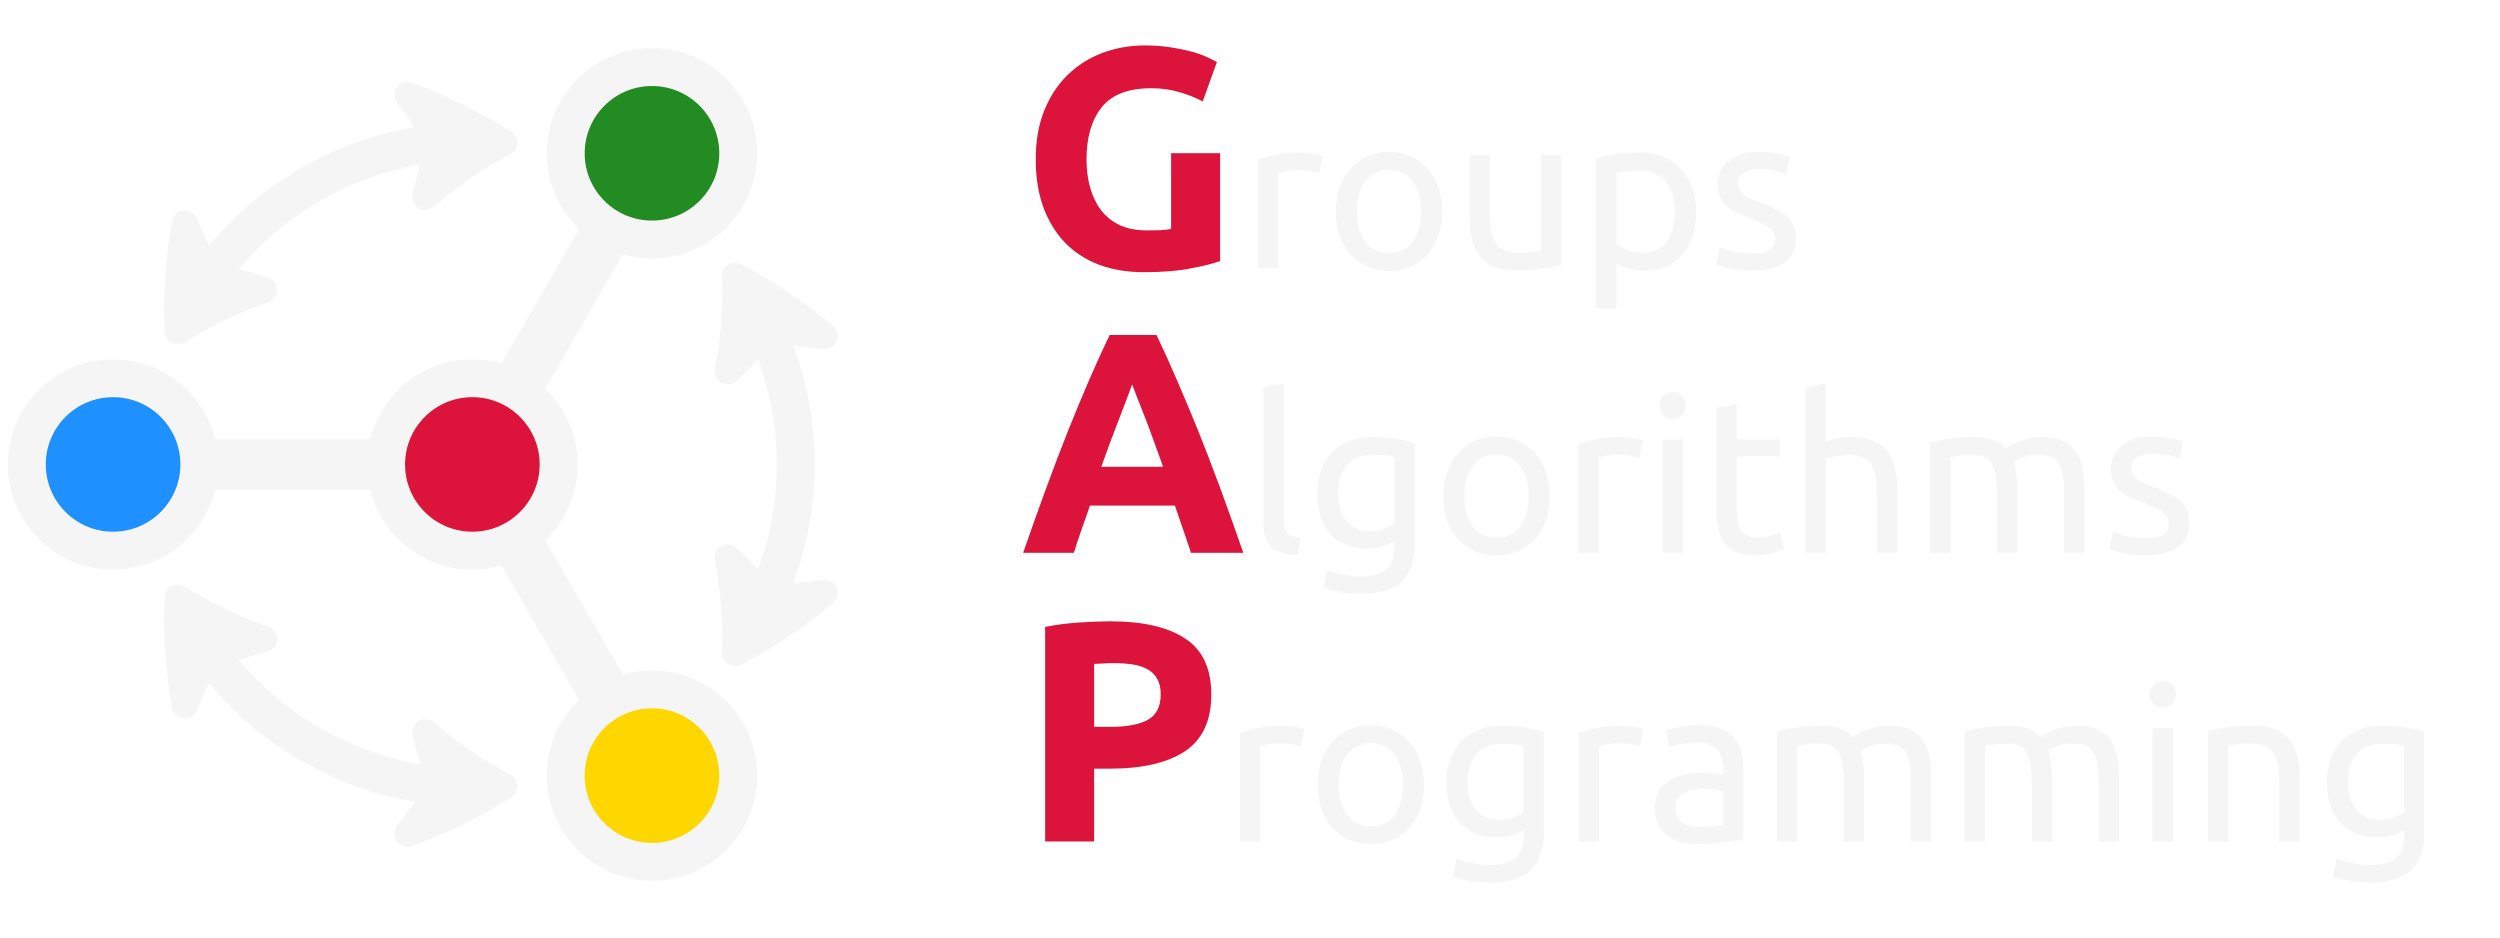
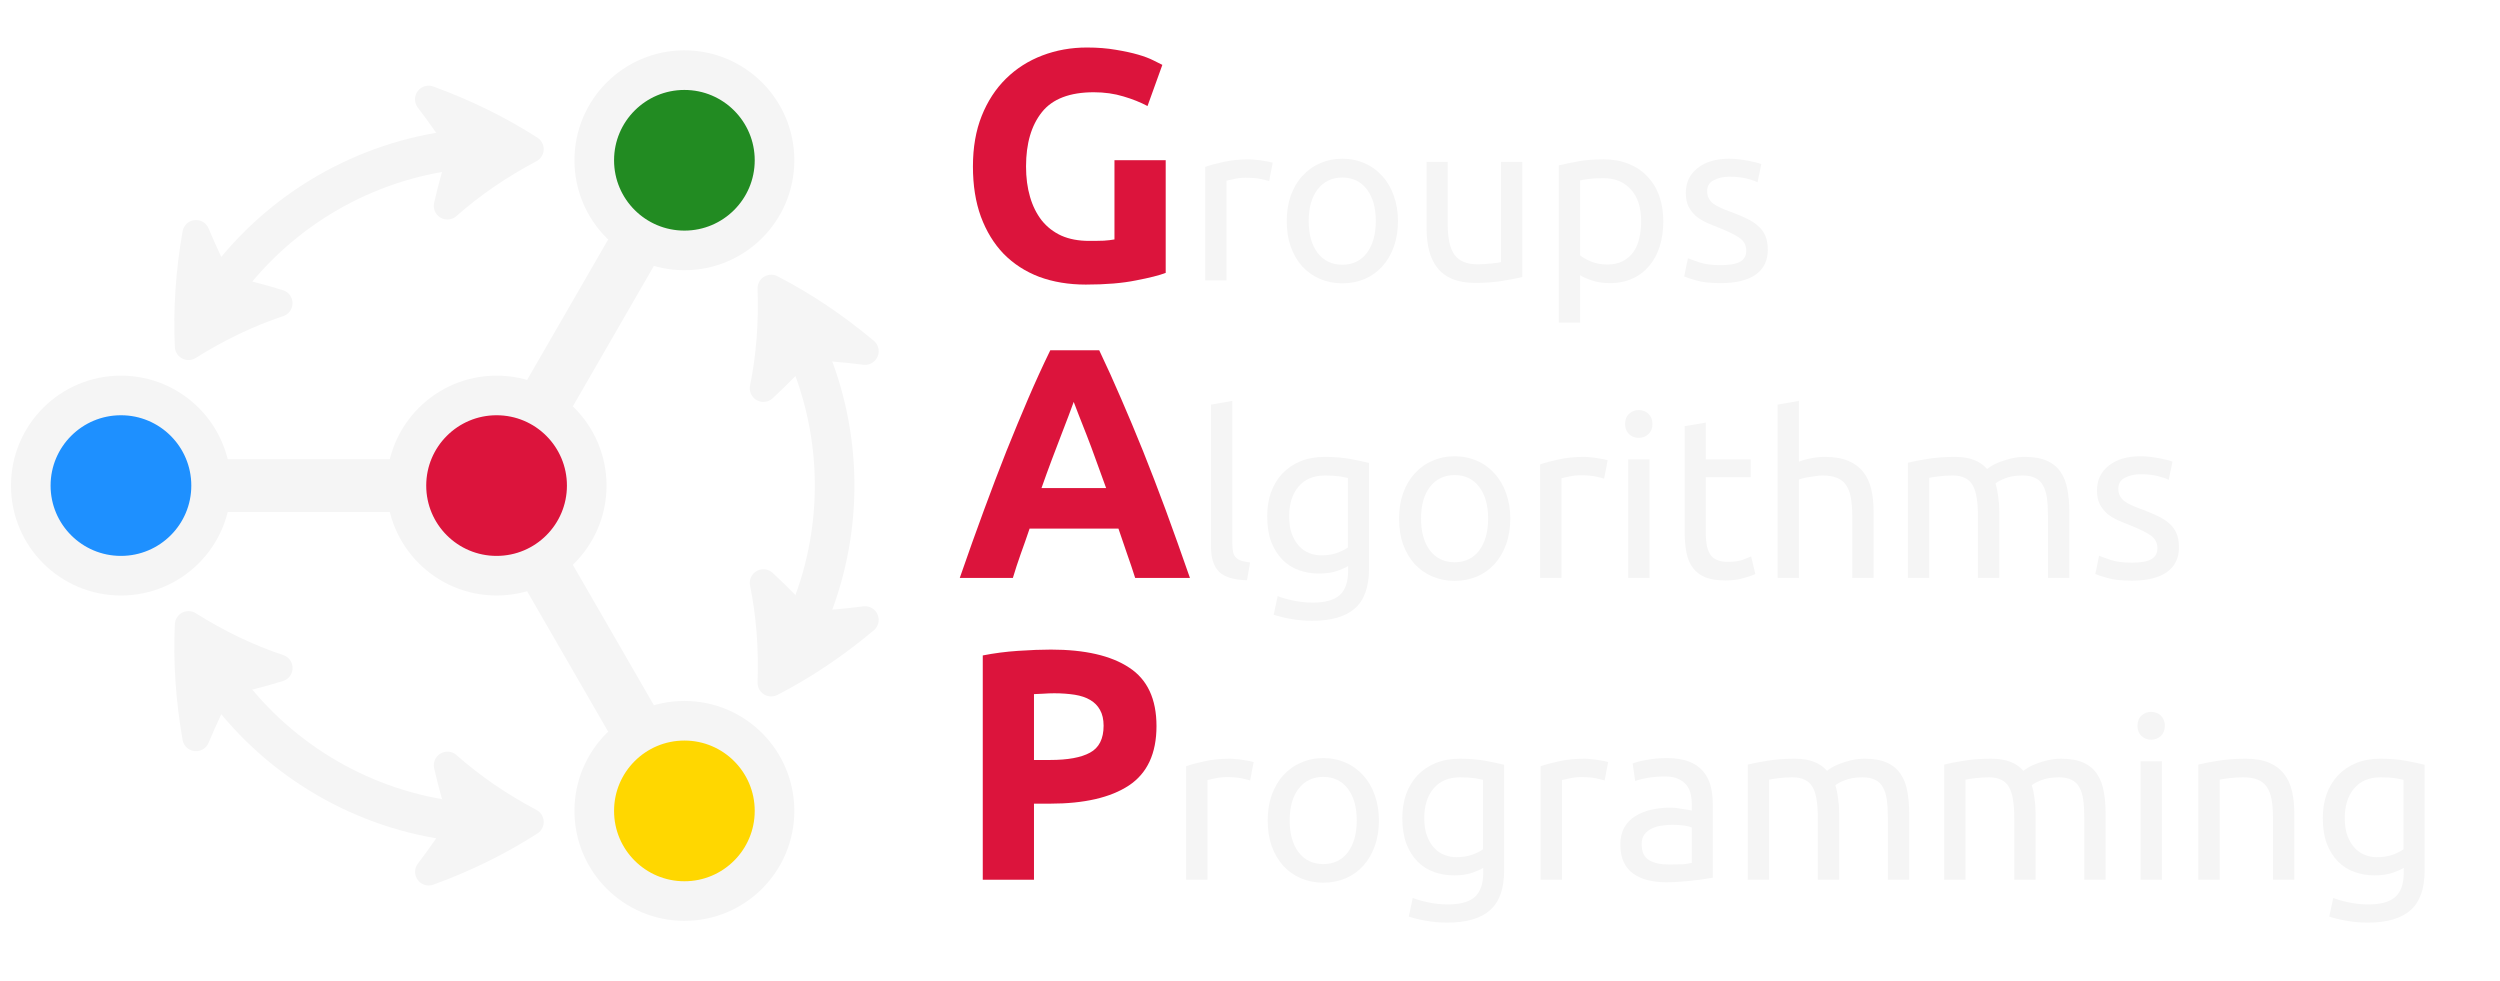
- <svg xmlns="http://www.w3.org/2000/svg" xmlns:xlink="http://www.w3.org/1999/xlink" width="195.349pt" height="73.288pt" viewBox="0 0 195.349 73.288">
+ <svg xmlns="http://www.w3.org/2000/svg" xmlns:xlink="http://www.w3.org/1999/xlink" width="186.845pt" height="73.288pt" viewBox="0 0 186.845 73.288">
  <defs>
    <g>
      <g id="glyph-0-0">
        <path d="M 10.266 -14.062 C 8.473 -14.062 7.18 -13.566 6.391 -12.578 C 5.598 -11.586 5.203 -10.234 5.203 -8.516 C 5.203 -7.68 5.301 -6.926 5.5 -6.25 C 5.695 -5.57 5.988 -4.984 6.375 -4.484 C 6.77 -3.992 7.258 -3.613 7.844 -3.344 C 8.438 -3.082 9.129 -2.953 9.922 -2.953 C 10.348 -2.953 10.711 -2.957 11.016 -2.969 C 11.316 -2.988 11.582 -3.02 11.812 -3.062 L 11.812 -8.984 L 15.641 -8.984 L 15.641 -0.562 C 15.18 -0.383 14.441 -0.195 13.422 0 C 12.41 0.207 11.16 0.312 9.672 0.312 C 8.391 0.312 7.227 0.117 6.188 -0.266 C 5.156 -0.66 4.27 -1.234 3.531 -1.984 C 2.801 -2.742 2.234 -3.672 1.828 -4.766 C 1.43 -5.859 1.234 -7.109 1.234 -8.516 C 1.234 -9.941 1.453 -11.203 1.891 -12.297 C 2.328 -13.391 2.93 -14.316 3.703 -15.078 C 4.473 -15.836 5.379 -16.414 6.422 -16.812 C 7.461 -17.207 8.57 -17.406 9.75 -17.406 C 10.551 -17.406 11.273 -17.348 11.922 -17.234 C 12.566 -17.129 13.117 -17.008 13.578 -16.875 C 14.047 -16.738 14.43 -16.594 14.734 -16.438 C 15.035 -16.289 15.254 -16.18 15.391 -16.109 L 14.281 -13.031 C 13.758 -13.312 13.16 -13.551 12.484 -13.75 C 11.805 -13.957 11.066 -14.062 10.266 -14.062 Z M 10.266 -14.062 " />
      </g>
      <g id="glyph-0-1">
        <path d="M 13.359 0 C 13.172 -0.594 12.969 -1.195 12.75 -1.812 C 12.531 -2.438 12.316 -3.062 12.109 -3.688 L 5.469 -3.688 C 5.258 -3.062 5.039 -2.438 4.812 -1.812 C 4.594 -1.195 4.395 -0.594 4.219 0 L 0.25 0 C 0.883 -1.832 1.488 -3.523 2.062 -5.078 C 2.633 -6.629 3.191 -8.094 3.734 -9.469 C 4.285 -10.844 4.828 -12.148 5.359 -13.391 C 5.891 -14.629 6.441 -15.836 7.016 -17.016 L 10.672 -17.016 C 11.234 -15.836 11.781 -14.629 12.312 -13.391 C 12.852 -12.148 13.398 -10.844 13.953 -9.469 C 14.504 -8.094 15.066 -6.629 15.641 -5.078 C 16.211 -3.523 16.816 -1.832 17.453 0 Z M 8.766 -13.156 C 8.68 -12.906 8.555 -12.566 8.391 -12.141 C 8.234 -11.723 8.047 -11.234 7.828 -10.672 C 7.617 -10.117 7.383 -9.504 7.125 -8.828 C 6.875 -8.16 6.617 -7.457 6.359 -6.719 L 11.188 -6.719 C 10.926 -7.457 10.672 -8.16 10.422 -8.828 C 10.18 -9.504 9.953 -10.117 9.734 -10.672 C 9.516 -11.234 9.32 -11.723 9.156 -12.141 C 8.988 -12.566 8.859 -12.906 8.766 -13.156 Z M 8.766 -13.156 " />
      </g>
      <g id="glyph-0-2">
        <path d="M 7.062 -17.203 C 9.602 -17.203 11.551 -16.754 12.906 -15.859 C 14.27 -14.973 14.953 -13.516 14.953 -11.484 C 14.953 -9.441 14.266 -7.961 12.891 -7.047 C 11.516 -6.141 9.551 -5.688 7 -5.688 L 5.797 -5.688 L 5.797 0 L 1.969 0 L 1.969 -16.766 C 2.801 -16.93 3.68 -17.047 4.609 -17.109 C 5.547 -17.172 6.363 -17.203 7.062 -17.203 Z M 7.312 -13.938 C 7.031 -13.938 6.754 -13.926 6.484 -13.906 C 6.223 -13.895 5.992 -13.883 5.797 -13.875 L 5.797 -8.953 L 7 -8.953 C 8.32 -8.953 9.316 -9.133 9.984 -9.5 C 10.66 -9.863 11 -10.535 11 -11.516 C 11 -11.984 10.91 -12.375 10.734 -12.688 C 10.566 -13 10.32 -13.25 10 -13.438 C 9.688 -13.625 9.301 -13.754 8.844 -13.828 C 8.383 -13.898 7.875 -13.938 7.312 -13.938 Z M 7.312 -13.938 " />
      </g>
      <g id="glyph-1-0">
        <path d="M 4.641 -9.047 C 4.773 -9.047 4.93 -9.035 5.109 -9.016 C 5.285 -9.004 5.457 -8.984 5.625 -8.953 C 5.789 -8.93 5.945 -8.906 6.094 -8.875 C 6.238 -8.844 6.344 -8.816 6.406 -8.797 L 6.141 -7.422 C 6.016 -7.461 5.805 -7.516 5.516 -7.578 C 5.223 -7.641 4.848 -7.672 4.391 -7.672 C 4.098 -7.672 3.805 -7.641 3.516 -7.578 C 3.223 -7.516 3.035 -7.473 2.953 -7.453 L 2.953 0 L 1.359 0 L 1.359 -8.484 C 1.734 -8.617 2.195 -8.742 2.75 -8.859 C 3.312 -8.984 3.941 -9.047 4.641 -9.047 Z M 4.641 -9.047 " />
      </g>
      <g id="glyph-1-1">
        <path d="M 9.188 -4.438 C 9.188 -3.727 9.082 -3.086 8.875 -2.516 C 8.676 -1.953 8.391 -1.461 8.016 -1.047 C 7.648 -0.641 7.211 -0.328 6.703 -0.109 C 6.191 0.105 5.633 0.219 5.031 0.219 C 4.426 0.219 3.867 0.105 3.359 -0.109 C 2.848 -0.328 2.406 -0.641 2.031 -1.047 C 1.664 -1.461 1.379 -1.953 1.172 -2.516 C 0.973 -3.086 0.875 -3.727 0.875 -4.438 C 0.875 -5.125 0.973 -5.754 1.172 -6.328 C 1.379 -6.898 1.664 -7.391 2.031 -7.797 C 2.406 -8.211 2.848 -8.531 3.359 -8.75 C 3.867 -8.977 4.426 -9.094 5.031 -9.094 C 5.633 -9.094 6.191 -8.977 6.703 -8.75 C 7.211 -8.531 7.648 -8.211 8.016 -7.797 C 8.391 -7.391 8.676 -6.898 8.875 -6.328 C 9.082 -5.754 9.188 -5.125 9.188 -4.438 Z M 7.531 -4.438 C 7.531 -5.438 7.305 -6.227 6.859 -6.812 C 6.41 -7.395 5.801 -7.688 5.031 -7.688 C 4.258 -7.688 3.645 -7.395 3.188 -6.812 C 2.738 -6.227 2.516 -5.438 2.516 -4.438 C 2.516 -3.438 2.738 -2.641 3.188 -2.047 C 3.645 -1.461 4.258 -1.172 5.031 -1.172 C 5.801 -1.172 6.41 -1.461 6.859 -2.047 C 7.305 -2.641 7.531 -3.438 7.531 -4.438 Z M 7.531 -4.438 " />
      </g>
      <g id="glyph-1-2">
        <path d="M 8.422 -0.25 C 8.055 -0.164 7.57 -0.07 6.969 0.031 C 6.375 0.133 5.688 0.188 4.906 0.188 C 4.227 0.188 3.656 0.086 3.188 -0.109 C 2.719 -0.305 2.344 -0.586 2.062 -0.953 C 1.781 -1.316 1.578 -1.742 1.453 -2.234 C 1.328 -2.734 1.266 -3.285 1.266 -3.891 L 1.266 -8.859 L 2.844 -8.859 L 2.844 -4.234 C 2.844 -3.148 3.016 -2.375 3.359 -1.906 C 3.703 -1.438 4.273 -1.203 5.078 -1.203 C 5.242 -1.203 5.414 -1.207 5.594 -1.219 C 5.781 -1.238 5.953 -1.254 6.109 -1.266 C 6.273 -1.285 6.422 -1.301 6.547 -1.312 C 6.68 -1.332 6.773 -1.352 6.828 -1.375 L 6.828 -8.859 L 8.422 -8.859 Z M 8.422 -0.25 " />
      </g>
      <g id="glyph-1-3">
        <path d="M 7.516 -4.422 C 7.516 -5.453 7.258 -6.242 6.75 -6.797 C 6.238 -7.359 5.555 -7.641 4.703 -7.641 C 4.223 -7.641 3.848 -7.617 3.578 -7.578 C 3.316 -7.547 3.109 -7.508 2.953 -7.469 L 2.953 -1.875 C 3.141 -1.719 3.414 -1.562 3.781 -1.406 C 4.145 -1.258 4.547 -1.188 4.984 -1.188 C 5.43 -1.188 5.816 -1.27 6.141 -1.438 C 6.461 -1.602 6.727 -1.832 6.938 -2.125 C 7.145 -2.414 7.289 -2.754 7.375 -3.141 C 7.469 -3.535 7.516 -3.961 7.516 -4.422 Z M 9.172 -4.422 C 9.172 -3.742 9.082 -3.117 8.906 -2.547 C 8.727 -1.984 8.469 -1.5 8.125 -1.094 C 7.789 -0.688 7.375 -0.367 6.875 -0.141 C 6.383 0.086 5.82 0.203 5.188 0.203 C 4.676 0.203 4.223 0.133 3.828 0 C 3.43 -0.133 3.141 -0.266 2.953 -0.391 L 2.953 3.156 L 1.359 3.156 L 1.359 -8.594 C 1.734 -8.688 2.203 -8.785 2.766 -8.891 C 3.328 -8.992 3.977 -9.047 4.719 -9.047 C 5.406 -9.047 6.02 -8.938 6.562 -8.719 C 7.102 -8.508 7.566 -8.203 7.953 -7.797 C 8.348 -7.398 8.648 -6.914 8.859 -6.344 C 9.066 -5.77 9.172 -5.129 9.172 -4.422 Z M 9.172 -4.422 " />
      </g>
      <g id="glyph-1-4">
        <path d="M 3.422 -1.141 C 4.066 -1.141 4.547 -1.223 4.859 -1.391 C 5.172 -1.566 5.328 -1.844 5.328 -2.219 C 5.328 -2.602 5.176 -2.91 4.875 -3.141 C 4.57 -3.367 4.066 -3.625 3.359 -3.906 C 3.016 -4.039 2.688 -4.176 2.375 -4.312 C 2.062 -4.457 1.789 -4.625 1.562 -4.812 C 1.344 -5.008 1.16 -5.242 1.016 -5.516 C 0.879 -5.797 0.812 -6.133 0.812 -6.531 C 0.812 -7.312 1.102 -7.93 1.688 -8.391 C 2.27 -8.859 3.062 -9.094 4.062 -9.094 C 4.312 -9.094 4.562 -9.078 4.812 -9.047 C 5.062 -9.016 5.289 -8.977 5.5 -8.938 C 5.719 -8.895 5.91 -8.852 6.078 -8.812 C 6.242 -8.77 6.367 -8.727 6.453 -8.688 L 6.172 -7.328 C 6.004 -7.422 5.738 -7.516 5.375 -7.609 C 5.008 -7.703 4.57 -7.75 4.062 -7.75 C 3.613 -7.75 3.223 -7.66 2.891 -7.484 C 2.566 -7.316 2.406 -7.047 2.406 -6.672 C 2.406 -6.473 2.441 -6.301 2.516 -6.156 C 2.586 -6.008 2.695 -5.875 2.844 -5.75 C 3 -5.633 3.191 -5.523 3.422 -5.422 C 3.648 -5.316 3.926 -5.207 4.25 -5.094 C 4.664 -4.938 5.035 -4.781 5.359 -4.625 C 5.691 -4.469 5.973 -4.285 6.203 -4.078 C 6.441 -3.879 6.625 -3.633 6.75 -3.344 C 6.875 -3.062 6.938 -2.707 6.938 -2.281 C 6.938 -1.469 6.629 -0.848 6.016 -0.422 C 5.41 -0.004 4.547 0.203 3.422 0.203 C 2.641 0.203 2.023 0.133 1.578 0 C 1.141 -0.125 0.844 -0.223 0.688 -0.297 L 0.969 -1.656 C 1.156 -1.582 1.445 -1.477 1.844 -1.344 C 2.238 -1.207 2.766 -1.141 3.422 -1.141 Z M 3.422 -1.141 " />
      </g>
      <g id="glyph-1-5">
        <path d="M 4.016 0.172 C 3.047 0.148 2.352 -0.055 1.938 -0.453 C 1.531 -0.859 1.328 -1.477 1.328 -2.312 L 1.328 -12.953 L 2.922 -13.234 L 2.922 -2.578 C 2.922 -2.316 2.941 -2.098 2.984 -1.922 C 3.023 -1.754 3.098 -1.617 3.203 -1.516 C 3.305 -1.41 3.441 -1.332 3.609 -1.281 C 3.785 -1.227 4 -1.188 4.25 -1.156 Z M 4.016 0.172 " />
      </g>
      <g id="glyph-1-6">
        <path d="M 6.922 -0.891 C 6.785 -0.797 6.52 -0.676 6.125 -0.531 C 5.738 -0.395 5.281 -0.328 4.75 -0.328 C 4.219 -0.328 3.719 -0.41 3.25 -0.578 C 2.781 -0.742 2.367 -1.004 2.016 -1.359 C 1.66 -1.723 1.379 -2.172 1.172 -2.703 C 0.973 -3.242 0.875 -3.883 0.875 -4.625 C 0.875 -5.27 0.969 -5.859 1.156 -6.391 C 1.352 -6.93 1.633 -7.398 2 -7.797 C 2.375 -8.191 2.828 -8.5 3.359 -8.719 C 3.891 -8.938 4.492 -9.047 5.172 -9.047 C 5.898 -9.047 6.539 -8.992 7.094 -8.891 C 7.645 -8.785 8.109 -8.688 8.484 -8.594 L 8.484 -0.688 C 8.484 0.676 8.129 1.664 7.422 2.281 C 6.723 2.895 5.66 3.203 4.234 3.203 C 3.672 3.203 3.141 3.156 2.641 3.062 C 2.148 2.977 1.723 2.875 1.359 2.75 L 1.656 1.359 C 1.969 1.484 2.352 1.594 2.812 1.688 C 3.281 1.789 3.766 1.844 4.266 1.844 C 5.203 1.844 5.879 1.656 6.297 1.281 C 6.711 0.906 6.922 0.305 6.922 -0.516 Z M 6.906 -7.469 C 6.75 -7.508 6.535 -7.551 6.266 -7.594 C 5.992 -7.633 5.633 -7.656 5.188 -7.656 C 4.332 -7.656 3.672 -7.375 3.203 -6.812 C 2.742 -6.258 2.516 -5.523 2.516 -4.609 C 2.516 -4.086 2.582 -3.645 2.719 -3.281 C 2.852 -2.926 3.031 -2.629 3.25 -2.391 C 3.469 -2.148 3.723 -1.973 4.016 -1.859 C 4.305 -1.742 4.602 -1.688 4.906 -1.688 C 5.332 -1.688 5.719 -1.742 6.062 -1.859 C 6.414 -1.984 6.695 -2.125 6.906 -2.281 Z M 6.906 -7.469 " />
      </g>
      <g id="glyph-1-7">
        <path d="M 2.953 0 L 1.359 0 L 1.359 -8.859 L 2.953 -8.859 Z M 2.141 -10.469 C 1.859 -10.469 1.617 -10.562 1.422 -10.75 C 1.223 -10.938 1.125 -11.188 1.125 -11.5 C 1.125 -11.82 1.223 -12.078 1.422 -12.266 C 1.617 -12.453 1.859 -12.547 2.141 -12.547 C 2.43 -12.547 2.676 -12.453 2.875 -12.266 C 3.07 -12.078 3.172 -11.82 3.172 -11.5 C 3.172 -11.188 3.07 -10.938 2.875 -10.75 C 2.676 -10.562 2.43 -10.469 2.141 -10.469 Z M 2.141 -10.469 " />
      </g>
      <g id="glyph-1-8">
        <path d="M 2.844 -8.859 L 6.203 -8.859 L 6.203 -7.531 L 2.844 -7.531 L 2.844 -3.438 C 2.844 -3 2.875 -2.633 2.938 -2.344 C 3.008 -2.051 3.113 -1.82 3.25 -1.656 C 3.383 -1.5 3.555 -1.383 3.766 -1.312 C 3.973 -1.238 4.211 -1.203 4.484 -1.203 C 4.961 -1.203 5.344 -1.254 5.625 -1.359 C 5.914 -1.473 6.117 -1.555 6.234 -1.609 L 6.547 -0.297 C 6.391 -0.211 6.109 -0.113 5.703 0 C 5.305 0.125 4.852 0.188 4.344 0.188 C 3.738 0.188 3.238 0.113 2.844 -0.031 C 2.457 -0.188 2.145 -0.414 1.906 -0.719 C 1.664 -1.031 1.5 -1.41 1.406 -1.859 C 1.312 -2.316 1.266 -2.836 1.266 -3.422 L 1.266 -11.344 L 2.844 -11.609 Z M 2.844 -8.859 " />
      </g>
      <g id="glyph-1-9">
        <path d="M 1.359 0 L 1.359 -12.953 L 2.953 -13.234 L 2.953 -8.688 C 3.242 -8.801 3.555 -8.891 3.891 -8.953 C 4.223 -9.016 4.555 -9.047 4.891 -9.047 C 5.598 -9.047 6.18 -8.945 6.641 -8.75 C 7.109 -8.551 7.484 -8.27 7.766 -7.906 C 8.047 -7.551 8.242 -7.125 8.359 -6.625 C 8.473 -6.125 8.531 -5.578 8.531 -4.984 L 8.531 0 L 6.938 0 L 6.938 -4.641 C 6.938 -5.18 6.898 -5.645 6.828 -6.031 C 6.754 -6.414 6.629 -6.727 6.453 -6.969 C 6.285 -7.207 6.062 -7.379 5.781 -7.484 C 5.5 -7.598 5.145 -7.656 4.719 -7.656 C 4.551 -7.656 4.375 -7.641 4.188 -7.609 C 4.008 -7.586 3.836 -7.562 3.672 -7.531 C 3.504 -7.508 3.352 -7.477 3.219 -7.438 C 3.094 -7.406 3.004 -7.379 2.953 -7.359 L 2.953 0 Z M 1.359 0 " />
      </g>
      <g id="glyph-1-10">
        <path d="M 1.359 -8.609 C 1.723 -8.703 2.203 -8.797 2.797 -8.891 C 3.398 -8.992 4.094 -9.047 4.875 -9.047 C 5.445 -9.047 5.926 -8.969 6.312 -8.812 C 6.695 -8.664 7.02 -8.441 7.281 -8.141 C 7.352 -8.203 7.473 -8.285 7.641 -8.391 C 7.816 -8.492 8.031 -8.594 8.281 -8.688 C 8.531 -8.781 8.805 -8.863 9.109 -8.938 C 9.422 -9.008 9.754 -9.047 10.109 -9.047 C 10.785 -9.047 11.336 -8.945 11.766 -8.75 C 12.203 -8.551 12.539 -8.27 12.781 -7.906 C 13.031 -7.539 13.195 -7.109 13.281 -6.609 C 13.375 -6.109 13.422 -5.566 13.422 -4.984 L 13.422 0 L 11.828 0 L 11.828 -4.641 C 11.828 -5.16 11.801 -5.609 11.75 -5.984 C 11.695 -6.359 11.598 -6.672 11.453 -6.922 C 11.316 -7.172 11.125 -7.352 10.875 -7.469 C 10.633 -7.594 10.32 -7.656 9.938 -7.656 C 9.406 -7.656 8.961 -7.582 8.609 -7.438 C 8.266 -7.301 8.031 -7.176 7.906 -7.062 C 8 -6.758 8.066 -6.43 8.109 -6.078 C 8.16 -5.734 8.188 -5.367 8.188 -4.984 L 8.188 0 L 6.594 0 L 6.594 -4.641 C 6.594 -5.16 6.562 -5.609 6.5 -5.984 C 6.445 -6.359 6.348 -6.672 6.203 -6.922 C 6.066 -7.172 5.875 -7.352 5.625 -7.469 C 5.383 -7.594 5.078 -7.656 4.703 -7.656 C 4.547 -7.656 4.375 -7.648 4.188 -7.641 C 4.008 -7.629 3.836 -7.613 3.672 -7.594 C 3.504 -7.57 3.352 -7.551 3.219 -7.531 C 3.082 -7.508 2.992 -7.492 2.953 -7.484 L 2.953 0 L 1.359 0 Z M 1.359 -8.609 " />
      </g>
      <g id="glyph-1-11">
        <path d="M 4.359 -1.141 C 4.734 -1.141 5.066 -1.145 5.359 -1.156 C 5.648 -1.176 5.891 -1.211 6.078 -1.266 L 6.078 -3.906 C 5.973 -3.957 5.789 -4.004 5.531 -4.047 C 5.27 -4.086 4.961 -4.109 4.609 -4.109 C 4.367 -4.109 4.113 -4.086 3.844 -4.047 C 3.57 -4.016 3.328 -3.945 3.109 -3.844 C 2.891 -3.738 2.703 -3.594 2.547 -3.406 C 2.398 -3.219 2.328 -2.969 2.328 -2.656 C 2.328 -2.094 2.508 -1.695 2.875 -1.469 C 3.238 -1.25 3.734 -1.141 4.359 -1.141 Z M 4.234 -9.094 C 4.867 -9.094 5.406 -9.008 5.844 -8.844 C 6.281 -8.676 6.629 -8.441 6.891 -8.141 C 7.16 -7.836 7.352 -7.477 7.469 -7.062 C 7.582 -6.645 7.641 -6.188 7.641 -5.688 L 7.641 -0.156 C 7.504 -0.133 7.312 -0.102 7.062 -0.062 C 6.82 -0.02 6.547 0.016 6.234 0.047 C 5.93 0.086 5.598 0.117 5.234 0.141 C 4.879 0.172 4.523 0.188 4.172 0.188 C 3.672 0.188 3.211 0.133 2.797 0.031 C 2.379 -0.07 2.016 -0.234 1.703 -0.453 C 1.398 -0.672 1.16 -0.961 0.984 -1.328 C 0.816 -1.691 0.734 -2.129 0.734 -2.641 C 0.734 -3.129 0.832 -3.551 1.031 -3.906 C 1.227 -4.258 1.5 -4.539 1.844 -4.75 C 2.188 -4.969 2.582 -5.129 3.031 -5.234 C 3.488 -5.336 3.969 -5.391 4.469 -5.391 C 4.625 -5.391 4.785 -5.379 4.953 -5.359 C 5.129 -5.336 5.289 -5.312 5.438 -5.281 C 5.594 -5.258 5.727 -5.238 5.844 -5.219 C 5.957 -5.195 6.035 -5.18 6.078 -5.172 L 6.078 -5.609 C 6.078 -5.867 6.051 -6.125 6 -6.375 C 5.945 -6.633 5.844 -6.863 5.688 -7.062 C 5.539 -7.258 5.336 -7.414 5.078 -7.531 C 4.828 -7.656 4.5 -7.719 4.094 -7.719 C 3.57 -7.719 3.113 -7.68 2.719 -7.609 C 2.32 -7.535 2.031 -7.457 1.844 -7.375 L 1.656 -8.688 C 1.852 -8.781 2.191 -8.867 2.672 -8.953 C 3.148 -9.047 3.672 -9.094 4.234 -9.094 Z M 4.234 -9.094 " />
      </g>
      <g id="glyph-1-12">
        <path d="M 1.359 -8.609 C 1.723 -8.703 2.207 -8.797 2.812 -8.891 C 3.414 -8.992 4.109 -9.047 4.891 -9.047 C 5.598 -9.047 6.18 -8.945 6.641 -8.75 C 7.109 -8.551 7.484 -8.27 7.766 -7.906 C 8.047 -7.551 8.242 -7.125 8.359 -6.625 C 8.473 -6.125 8.531 -5.578 8.531 -4.984 L 8.531 0 L 6.938 0 L 6.938 -4.641 C 6.938 -5.18 6.898 -5.645 6.828 -6.031 C 6.754 -6.414 6.629 -6.727 6.453 -6.969 C 6.285 -7.207 6.062 -7.379 5.781 -7.484 C 5.5 -7.598 5.145 -7.656 4.719 -7.656 C 4.551 -7.656 4.375 -7.648 4.188 -7.641 C 4.008 -7.629 3.836 -7.613 3.672 -7.594 C 3.504 -7.57 3.352 -7.551 3.219 -7.531 C 3.094 -7.508 3.004 -7.492 2.953 -7.484 L 2.953 0 L 1.359 0 Z M 1.359 -8.609 " />
      </g>
    </g>
    <clipPath id="clip-0">
-       <path clip-rule="nonzero" d="M 0.617 0 L 104 0 L 104 72.582 L 0.617 72.582 Z M 0.617 0 " />
+       <path clip-rule="nonzero" d="M 0.82 0 L 105 0 L 105 72.582 L 0.82 72.582 Z M 0.82 0 " />
    </clipPath>
    <clipPath id="clip-1">
-       <path clip-rule="nonzero" d="M 0.617 0 L 104 0 L 104 72.582 L 0.617 72.582 Z M 0.617 0 " />
+       <path clip-rule="nonzero" d="M 0.82 0 L 105 0 L 105 72.582 L 0.82 72.582 Z M 0.82 0 " />
    </clipPath>
    <clipPath id="clip-2">
-       <path clip-rule="nonzero" d="M 0.617 0 L 86 0 L 86 72.582 L 0.617 72.582 Z M 0.617 0 " />
+       <path clip-rule="nonzero" d="M 0.82 0 L 86 0 L 86 72.582 L 0.82 72.582 Z M 0.82 0 " />
    </clipPath>
    <clipPath id="clip-3">
-       <path clip-rule="nonzero" d="M 0.617 0 L 58 0 L 58 72.582 L 0.617 72.582 Z M 0.617 0 " />
+       <path clip-rule="nonzero" d="M 0.82 0 L 58 0 L 58 72.582 L 0.82 72.582 Z M 0.82 0 " />
    </clipPath>
    <clipPath id="clip-4">
      <path clip-rule="nonzero" d="M 2 12 L 100 12 L 100 72.582 L 2 72.582 Z M 2 12 " />
    </clipPath>
    <clipPath id="clip-5">
-       <path clip-rule="nonzero" d="M 0.617 0 L 76 0 L 76 64 L 0.617 64 Z M 0.617 0 " />
+       <path clip-rule="nonzero" d="M 0.82 0 L 76 0 L 76 64 L 0.82 64 Z M 0.82 0 " />
    </clipPath>
    <clipPath id="clip-6">
-       <path clip-rule="nonzero" d="M 0.617 9 L 76 9 L 76 72.582 L 0.617 72.582 Z M 0.617 9 " />
+       <path clip-rule="nonzero" d="M 0.82 9 L 76 9 L 76 72.582 L 0.82 72.582 Z M 0.82 9 " />
    </clipPath>
    <clipPath id="clip-7">
      <path clip-rule="nonzero" d="M 18 0 L 105 0 L 105 72.582 L 18 72.582 Z M 18 0 " />
    </clipPath>
  </defs>
  <g clip-path="url(#clip-0)">
-     <path fill="none" stroke-width="3.985" stroke-linecap="butt" stroke-linejoin="miter" stroke="rgb(95.999%, 95.999%, 95.999%)" stroke-opacity="1" stroke-miterlimit="10" d="M 2.833 4.909 L 11.337 19.641 " transform="matrix(0.990378, 0, 0, -0.990378, 36.90884, 36.29142)" />
+     <path fill="none" stroke-width="3.985" stroke-linecap="butt" stroke-linejoin="miter" stroke="rgb(95.999%, 95.999%, 95.999%)" stroke-opacity="1" stroke-miterlimit="10" d="M 2.836 4.909 L 11.339 19.641 " transform="matrix(0.990378, 0, 0, -0.990378, 37.11355, 36.29142)" />
  </g>
-   <path fill="none" stroke-width="3.985" stroke-linecap="butt" stroke-linejoin="miter" stroke="rgb(95.999%, 95.999%, 95.999%)" stroke-opacity="1" stroke-miterlimit="10" d="M -5.67 -0.002 L -22.678 -0.002 " transform="matrix(0.990378, 0, 0, -0.990378, 36.90884, 36.29142)" />
+   <path fill="none" stroke-width="3.985" stroke-linecap="butt" stroke-linejoin="miter" stroke="rgb(95.999%, 95.999%, 95.999%)" stroke-opacity="1" stroke-miterlimit="10" d="M -5.668 -0.002 L -22.679 -0.002 " transform="matrix(0.990378, 0, 0, -0.990378, 37.11355, 36.29142)" />
  <g clip-path="url(#clip-1)">
-     <path fill="none" stroke-width="3.985" stroke-linecap="butt" stroke-linejoin="miter" stroke="rgb(95.999%, 95.999%, 95.999%)" stroke-opacity="1" stroke-miterlimit="10" d="M 2.833 -4.908 L 11.337 -19.64 " transform="matrix(0.990378, 0, 0, -0.990378, 36.90884, 36.29142)" />
+     <path fill="none" stroke-width="3.985" stroke-linecap="butt" stroke-linejoin="miter" stroke="rgb(95.999%, 95.999%, 95.999%)" stroke-opacity="1" stroke-miterlimit="10" d="M 2.836 -4.908 L 11.339 -19.64 " transform="matrix(0.990378, 0, 0, -0.990378, 37.11355, 36.29142)" />
  </g>
-   <path fill-rule="nonzero" fill="rgb(86.4%, 7.999%, 23.499%)" fill-opacity="1" d="M 43.648 36.293 C 43.648 32.57 40.629 29.555 36.91 29.555 C 33.188 29.555 30.172 32.57 30.172 36.293 C 30.172 40.012 33.188 43.027 36.91 43.027 C 40.629 43.027 43.648 40.012 43.648 36.293 Z M 43.648 36.293 " />
+   <path fill-rule="nonzero" fill="rgb(86.4%, 7.999%, 23.499%)" fill-opacity="1" d="M 43.852 36.293 C 43.852 32.57 40.836 29.555 37.113 29.555 C 33.391 29.555 30.375 32.57 30.375 36.293 C 30.375 40.012 33.391 43.027 37.113 43.027 C 40.836 43.027 43.852 40.012 43.852 36.293 Z M 43.852 36.293 " />
  <g clip-path="url(#clip-2)">
-     <path fill="none" stroke-width="2.989" stroke-linecap="butt" stroke-linejoin="miter" stroke="rgb(95.999%, 95.999%, 95.999%)" stroke-opacity="1" stroke-miterlimit="10" d="M 6.805 -0.002 C 6.805 3.757 3.756 6.802 0.001 6.802 C -3.757 6.802 -6.802 3.757 -6.802 -0.002 C -6.802 -3.756 -3.757 -6.801 0.001 -6.801 C 3.756 -6.801 6.805 -3.756 6.805 -0.002 Z M 6.805 -0.002 " transform="matrix(0.990378, 0, 0, -0.990378, 36.90884, 36.29142)" />
+     <path fill="none" stroke-width="2.989" stroke-linecap="butt" stroke-linejoin="miter" stroke="rgb(95.999%, 95.999%, 95.999%)" stroke-opacity="1" stroke-miterlimit="10" d="M 6.803 -0.002 C 6.803 3.757 3.759 6.802 -0 6.802 C -3.759 6.802 -6.804 3.757 -6.804 -0.002 C -6.804 -3.756 -3.759 -6.801 -0 -6.801 C 3.759 -6.801 6.803 -3.756 6.803 -0.002 Z M 6.803 -0.002 " transform="matrix(0.990378, 0, 0, -0.990378, 37.11355, 36.29142)" />
  </g>
-   <path fill-rule="nonzero" fill="rgb(13.199%, 54.5%, 13.199%)" fill-opacity="1" stroke-width="2.989" stroke-linecap="butt" stroke-linejoin="miter" stroke="rgb(95.999%, 95.999%, 95.999%)" stroke-opacity="1" stroke-miterlimit="10" d="M 20.977 24.547 C 20.977 28.306 17.932 31.351 14.173 31.351 C 10.418 31.351 7.369 28.306 7.369 24.547 C 7.369 20.792 10.418 17.747 14.173 17.747 C 17.932 17.747 20.977 20.792 20.977 24.547 Z M 20.977 24.547 " transform="matrix(0.990378, 0, 0, -0.990378, 36.90884, 36.29142)" />
-   <path fill-rule="nonzero" fill="rgb(11.6%, 56.499%, 100%)" fill-opacity="1" d="M 15.574 36.293 C 15.574 32.57 12.555 29.555 8.836 29.555 C 5.113 29.555 2.098 32.57 2.098 36.293 C 2.098 40.012 5.113 43.027 8.836 43.027 C 12.555 43.027 15.574 40.012 15.574 36.293 Z M 15.574 36.293 " />
+   <path fill-rule="nonzero" fill="rgb(13.199%, 54.5%, 13.199%)" fill-opacity="1" stroke-width="2.989" stroke-linecap="butt" stroke-linejoin="miter" stroke="rgb(95.999%, 95.999%, 95.999%)" stroke-opacity="1" stroke-miterlimit="10" d="M 20.975 24.547 C 20.975 28.306 17.93 31.351 14.175 31.351 C 10.416 31.351 7.371 28.306 7.371 24.547 C 7.371 20.792 10.416 17.747 14.175 17.747 C 17.93 17.747 20.975 20.792 20.975 24.547 Z M 20.975 24.547 " transform="matrix(0.990378, 0, 0, -0.990378, 37.11355, 36.29142)" />
+   <path fill-rule="nonzero" fill="rgb(11.6%, 56.499%, 100%)" fill-opacity="1" d="M 15.777 36.293 C 15.777 32.57 12.762 29.555 9.039 29.555 C 5.316 29.555 2.301 32.57 2.301 36.293 C 2.301 40.012 5.316 43.027 9.039 43.027 C 12.762 43.027 15.777 40.012 15.777 36.293 Z M 15.777 36.293 " />
  <g clip-path="url(#clip-3)">
-     <path fill="none" stroke-width="2.989" stroke-linecap="butt" stroke-linejoin="miter" stroke="rgb(95.999%, 95.999%, 95.999%)" stroke-opacity="1" stroke-miterlimit="10" d="M -21.542 -0.002 C -21.542 3.757 -24.591 6.802 -28.346 6.802 C -32.104 6.802 -35.149 3.757 -35.149 -0.002 C -35.149 -3.756 -32.104 -6.801 -28.346 -6.801 C -24.591 -6.801 -21.542 -3.756 -21.542 -0.002 Z M -21.542 -0.002 " transform="matrix(0.990378, 0, 0, -0.990378, 36.90884, 36.29142)" />
+     <path fill="none" stroke-width="2.989" stroke-linecap="butt" stroke-linejoin="miter" stroke="rgb(95.999%, 95.999%, 95.999%)" stroke-opacity="1" stroke-miterlimit="10" d="M -21.543 -0.002 C -21.543 3.757 -24.588 6.802 -28.347 6.802 C -32.106 6.802 -35.151 3.757 -35.151 -0.002 C -35.151 -3.756 -32.106 -6.801 -28.347 -6.801 C -24.588 -6.801 -21.543 -3.756 -21.543 -0.002 Z M -21.543 -0.002 " transform="matrix(0.990378, 0, 0, -0.990378, 37.11355, 36.29142)" />
  </g>
-   <path fill-rule="nonzero" fill="rgb(100%, 84.399%, 0%)" fill-opacity="1" d="M 57.684 60.605 C 57.684 56.883 54.668 53.867 50.945 53.867 C 47.227 53.867 44.207 56.883 44.207 60.605 C 44.207 64.324 47.227 67.344 50.945 67.344 C 54.668 67.344 57.684 64.324 57.684 60.605 Z M 57.684 60.605 " />
+   <path fill-rule="nonzero" fill="rgb(100%, 84.399%, 0%)" fill-opacity="1" d="M 57.887 60.605 C 57.887 56.883 54.871 53.867 51.152 53.867 C 47.43 53.867 44.414 56.883 44.414 60.605 C 44.414 64.324 47.43 67.344 51.152 67.344 C 54.871 67.344 57.887 64.324 57.887 60.605 Z M 57.887 60.605 " />
  <g clip-path="url(#clip-4)">
-     <path fill="none" stroke-width="2.989" stroke-linecap="butt" stroke-linejoin="miter" stroke="rgb(95.999%, 95.999%, 95.999%)" stroke-opacity="1" stroke-miterlimit="10" d="M 20.977 -24.55 C 20.977 -20.791 17.932 -17.747 14.173 -17.747 C 10.418 -17.747 7.369 -20.791 7.369 -24.55 C 7.369 -28.305 10.418 -31.354 14.173 -31.354 C 17.932 -31.354 20.977 -28.305 20.977 -24.55 Z M 20.977 -24.55 " transform="matrix(0.990378, 0, 0, -0.990378, 36.90884, 36.29142)" />
+     <path fill="none" stroke-width="2.989" stroke-linecap="butt" stroke-linejoin="miter" stroke="rgb(95.999%, 95.999%, 95.999%)" stroke-opacity="1" stroke-miterlimit="10" d="M 20.975 -24.55 C 20.975 -20.791 17.93 -17.747 14.175 -17.747 C 10.416 -17.747 7.371 -20.791 7.371 -24.55 C 7.371 -28.305 10.416 -31.354 14.175 -31.354 C 17.93 -31.354 20.975 -28.305 20.975 -24.55 Z M 20.975 -24.55 " transform="matrix(0.990378, 0, 0, -0.990378, 37.11355, 36.29142)" />
  </g>
  <g clip-path="url(#clip-5)">
-     <path fill="none" stroke-width="2.989" stroke-linecap="butt" stroke-linejoin="miter" stroke="rgb(95.999%, 95.999%, 95.999%)" stroke-opacity="1" stroke-miterlimit="10" d="M -3.02 25.336 C -9.946 24.512 -16.257 20.867 -20.43 15.282 " transform="matrix(0.990378, 0, 0, -0.990378, 36.90884, 36.29142)" />
+     <path fill="none" stroke-width="2.989" stroke-linecap="butt" stroke-linejoin="miter" stroke="rgb(95.999%, 95.999%, 95.999%)" stroke-opacity="1" stroke-miterlimit="10" d="M -3.022 25.336 C -9.944 24.512 -16.254 20.867 -20.431 15.282 " transform="matrix(0.990378, 0, 0, -0.990378, 37.11355, 36.29142)" />
  </g>
-   <path fill-rule="nonzero" fill="rgb(95.999%, 95.999%, 95.999%)" fill-opacity="1" stroke-width="2.057" stroke-linecap="butt" stroke-linejoin="round" stroke="rgb(95.999%, 95.999%, 95.999%)" stroke-opacity="1" stroke-miterlimit="10" d="M 2.53 25.387 C 0.218 26.874 -2.349 28.136 -5.126 29.15 C -4.191 27.923 -3.32 26.669 -2.511 25.391 C -2.984 23.967 -3.383 22.54 -3.71 21.108 C -1.9 22.713 0.195 24.153 2.53 25.387 Z M 2.53 25.387 " transform="matrix(0.990378, 0, 0, -0.990378, 36.90884, 36.29142)" />
-   <path fill-rule="nonzero" fill="rgb(95.999%, 95.999%, 95.999%)" fill-opacity="1" stroke-width="2.057" stroke-linecap="butt" stroke-linejoin="round" stroke="rgb(95.999%, 95.999%, 95.999%)" stroke-opacity="1" stroke-miterlimit="10" d="M -23.25 10.502 C -21.013 11.906 -18.722 12.999 -16.426 13.764 C -17.83 14.198 -19.266 14.564 -20.733 14.868 C -21.439 16.205 -22.086 17.59 -22.686 19.009 C -23.195 16.103 -23.384 13.247 -23.25 10.502 Z M -23.25 10.502 " transform="matrix(0.990378, 0, 0, -0.990378, 36.90884, 36.29142)" />
+   <path fill-rule="nonzero" fill="rgb(95.999%, 95.999%, 95.999%)" fill-opacity="1" stroke-width="2.057" stroke-linecap="butt" stroke-linejoin="round" stroke="rgb(95.999%, 95.999%, 95.999%)" stroke-opacity="1" stroke-miterlimit="10" d="M 2.528 25.387 C 0.217 26.874 -2.351 28.136 -5.128 29.15 C -4.193 27.923 -3.317 26.669 -2.509 25.391 C -2.982 23.967 -3.384 22.54 -3.712 21.108 C -1.897 22.713 0.193 24.153 2.528 25.387 Z M 2.528 25.387 " transform="matrix(0.990378, 0, 0, -0.990378, 37.11355, 36.29142)" />
+   <path fill-rule="nonzero" fill="rgb(95.999%, 95.999%, 95.999%)" fill-opacity="1" stroke-width="2.057" stroke-linecap="butt" stroke-linejoin="round" stroke="rgb(95.999%, 95.999%, 95.999%)" stroke-opacity="1" stroke-miterlimit="10" d="M -23.251 10.502 C -21.015 11.906 -18.723 12.999 -16.428 13.764 C -17.828 14.198 -19.268 14.564 -20.735 14.868 C -21.437 16.205 -22.088 17.59 -22.683 19.009 C -23.192 16.103 -23.381 13.247 -23.251 10.502 Z M -23.251 10.502 " transform="matrix(0.990378, 0, 0, -0.990378, 37.11355, 36.29142)" />
  <g clip-path="url(#clip-6)">
-     <path fill="none" stroke-width="2.989" stroke-linecap="butt" stroke-linejoin="miter" stroke="rgb(95.999%, 95.999%, 95.999%)" stroke-opacity="1" stroke-miterlimit="10" d="M -20.43 -15.281 C -16.253 -20.866 -9.942 -24.511 -3.02 -25.335 " transform="matrix(0.990378, 0, 0, -0.990378, 36.90884, 36.29142)" />
+     <path fill="none" stroke-width="2.989" stroke-linecap="butt" stroke-linejoin="miter" stroke="rgb(95.999%, 95.999%, 95.999%)" stroke-opacity="1" stroke-miterlimit="10" d="M -20.431 -15.281 C -16.254 -20.866 -9.944 -24.511 -3.018 -25.335 " transform="matrix(0.990378, 0, 0, -0.990378, 37.11355, 36.29142)" />
  </g>
-   <path fill-rule="nonzero" fill="rgb(95.999%, 95.999%, 95.999%)" fill-opacity="1" stroke-width="2.057" stroke-linecap="butt" stroke-linejoin="round" stroke="rgb(95.999%, 95.999%, 95.999%)" stroke-opacity="1" stroke-miterlimit="10" d="M -23.25 -10.501 C -23.384 -13.246 -23.195 -16.106 -22.682 -19.013 C -22.086 -17.593 -21.439 -16.208 -20.733 -14.867 C -19.266 -14.567 -17.83 -14.201 -16.426 -13.767 C -18.722 -13.002 -21.013 -11.909 -23.25 -10.501 Z M -23.25 -10.501 " transform="matrix(0.990378, 0, 0, -0.990378, 36.90884, 36.29142)" />
-   <path fill-rule="nonzero" fill="rgb(95.999%, 95.999%, 95.999%)" fill-opacity="1" stroke-width="2.057" stroke-linecap="butt" stroke-linejoin="round" stroke="rgb(95.999%, 95.999%, 95.999%)" stroke-opacity="1" stroke-miterlimit="10" d="M 2.53 -25.386 C 0.195 -24.152 -1.896 -22.712 -3.706 -21.107 C -3.383 -22.539 -2.98 -23.97 -2.507 -25.39 C -3.316 -26.668 -4.187 -27.923 -5.122 -29.149 C -2.349 -28.139 0.218 -26.873 2.53 -25.386 Z M 2.53 -25.386 " transform="matrix(0.990378, 0, 0, -0.990378, 36.90884, 36.29142)" />
+   <path fill-rule="nonzero" fill="rgb(95.999%, 95.999%, 95.999%)" fill-opacity="1" stroke-width="2.057" stroke-linecap="butt" stroke-linejoin="round" stroke="rgb(95.999%, 95.999%, 95.999%)" stroke-opacity="1" stroke-miterlimit="10" d="M -23.251 -10.501 C -23.381 -13.246 -23.192 -16.106 -22.683 -19.013 C -22.088 -17.593 -21.437 -16.208 -20.735 -14.867 C -19.268 -14.567 -17.828 -14.201 -16.424 -13.767 C -18.723 -13.002 -21.015 -11.909 -23.251 -10.501 Z M -23.251 -10.501 " transform="matrix(0.990378, 0, 0, -0.990378, 37.11355, 36.29142)" />
+   <path fill-rule="nonzero" fill="rgb(95.999%, 95.999%, 95.999%)" fill-opacity="1" stroke-width="2.057" stroke-linecap="butt" stroke-linejoin="round" stroke="rgb(95.999%, 95.999%, 95.999%)" stroke-opacity="1" stroke-miterlimit="10" d="M 2.528 -25.386 C 0.193 -24.152 -1.897 -22.712 -3.708 -21.107 C -3.38 -22.539 -2.982 -23.97 -2.509 -25.39 C -3.317 -26.668 -4.189 -27.923 -5.12 -29.149 C -2.347 -28.139 0.217 -26.873 2.528 -25.386 Z M 2.528 -25.386 " transform="matrix(0.990378, 0, 0, -0.990378, 37.11355, 36.29142)" />
  <g clip-path="url(#clip-7)">
-     <path fill="none" stroke-width="2.989" stroke-linecap="butt" stroke-linejoin="miter" stroke="rgb(95.999%, 95.999%, 95.999%)" stroke-opacity="1" stroke-miterlimit="10" d="M 23.45 -10.051 C 26.199 -3.642 26.199 3.643 23.45 10.052 " transform="matrix(0.990378, 0, 0, -0.990378, 36.90884, 36.29142)" />
+     <path fill="none" stroke-width="2.989" stroke-linecap="butt" stroke-linejoin="miter" stroke="rgb(95.999%, 95.999%, 95.999%)" stroke-opacity="1" stroke-miterlimit="10" d="M 23.452 -10.051 C 26.197 -3.642 26.197 3.643 23.452 10.052 " transform="matrix(0.990378, 0, 0, -0.990378, 37.11355, 36.29142)" />
  </g>
-   <path fill-rule="nonzero" fill="rgb(95.999%, 95.999%, 95.999%)" fill-opacity="1" stroke-width="2.057" stroke-linecap="butt" stroke-linejoin="round" stroke="rgb(95.999%, 95.999%, 95.999%)" stroke-opacity="1" stroke-miterlimit="10" d="M 20.72 -14.883 C 23.166 -13.625 25.544 -12.035 27.808 -10.134 C 26.278 -10.331 24.755 -10.462 23.244 -10.521 C 22.251 -9.401 21.213 -8.34 20.136 -7.342 C 20.618 -9.712 20.819 -12.244 20.72 -14.883 Z M 20.72 -14.883 " transform="matrix(0.990378, 0, 0, -0.990378, 36.90884, 36.29142)" />
-   <path fill-rule="nonzero" fill="rgb(95.999%, 95.999%, 95.999%)" fill-opacity="1" stroke-width="2.057" stroke-linecap="butt" stroke-linejoin="round" stroke="rgb(95.999%, 95.999%, 95.999%)" stroke-opacity="1" stroke-miterlimit="10" d="M 20.72 14.884 C 20.819 12.245 20.618 9.713 20.133 7.343 C 21.213 8.34 22.247 9.401 23.244 10.522 C 24.755 10.462 26.278 10.332 27.808 10.139 C 25.544 12.036 23.166 13.626 20.72 14.884 Z M 20.72 14.884 " transform="matrix(0.990378, 0, 0, -0.990378, 36.90884, 36.29142)" />
+   <path fill-rule="nonzero" fill="rgb(95.999%, 95.999%, 95.999%)" fill-opacity="1" stroke-width="2.057" stroke-linecap="butt" stroke-linejoin="round" stroke="rgb(95.999%, 95.999%, 95.999%)" stroke-opacity="1" stroke-miterlimit="10" d="M 20.723 -14.883 C 23.164 -13.625 25.542 -12.035 27.806 -10.134 C 26.28 -10.331 24.757 -10.462 23.243 -10.521 C 22.249 -9.401 21.212 -8.34 20.135 -7.342 C 20.62 -9.712 20.817 -12.244 20.723 -14.883 Z M 20.723 -14.883 " transform="matrix(0.990378, 0, 0, -0.990378, 37.11355, 36.29142)" />
+   <path fill-rule="nonzero" fill="rgb(95.999%, 95.999%, 95.999%)" fill-opacity="1" stroke-width="2.057" stroke-linecap="butt" stroke-linejoin="round" stroke="rgb(95.999%, 95.999%, 95.999%)" stroke-opacity="1" stroke-miterlimit="10" d="M 20.723 14.884 C 20.817 12.245 20.62 9.713 20.135 7.343 C 21.212 8.34 22.249 9.401 23.243 10.522 C 24.754 10.462 26.276 10.332 27.806 10.139 C 25.542 12.036 23.164 13.626 20.723 14.884 Z M 20.723 14.884 " transform="matrix(0.990378, 0, 0, -0.990378, 37.11355, 36.29142)" />
  <g fill="rgb(86.4%, 7.999%, 23.499%)" fill-opacity="1">
-     <use xlink:href="#glyph-0-0" x="79.698" y="20.957" />
+     <use xlink:href="#glyph-0-0" x="71.481" y="20.957" />
  </g>
  <g fill="rgb(95.999%, 95.999%, 95.999%)" fill-opacity="1">
-     <use xlink:href="#glyph-1-0" x="96.931" y="20.957" />
-     <use xlink:href="#glyph-1-1" x="103.512" y="20.957" />
-     <use xlink:href="#glyph-1-2" x="113.571" y="20.957" />
-     <use xlink:href="#glyph-1-3" x="123.358" y="20.957" />
-     <use xlink:href="#glyph-1-4" x="133.4" y="20.957" />
+     <use xlink:href="#glyph-1-0" x="88.713" y="20.957" />
+     <use xlink:href="#glyph-1-1" x="95.294" y="20.957" />
+     <use xlink:href="#glyph-1-2" x="105.354" y="20.957" />
+     <use xlink:href="#glyph-1-3" x="115.14" y="20.957" />
+     <use xlink:href="#glyph-1-4" x="125.183" y="20.957" />
  </g>
  <g fill="rgb(86.4%, 7.999%, 23.499%)" fill-opacity="1">
-     <use xlink:href="#glyph-0-1" x="79.698" y="43.194" />
+     <use xlink:href="#glyph-0-1" x="71.481" y="43.194" />
  </g>
  <g fill="rgb(95.999%, 95.999%, 95.999%)" fill-opacity="1">
-     <use xlink:href="#glyph-1-5" x="97.397" y="43.194" />
-     <use xlink:href="#glyph-1-6" x="102.052" y="43.194" />
-     <use xlink:href="#glyph-1-1" x="111.907" y="43.194" />
-     <use xlink:href="#glyph-1-0" x="121.966" y="43.194" />
-     <use xlink:href="#glyph-1-7" x="128.547" y="43.194" />
-     <use xlink:href="#glyph-1-8" x="132.861" y="43.194" />
-     <use xlink:href="#glyph-1-9" x="139.715" y="43.194" />
-     <use xlink:href="#glyph-1-10" x="149.45" y="43.194" />
-     <use xlink:href="#glyph-1-4" x="164.13" y="43.194" />
+     <use xlink:href="#glyph-1-5" x="89.18" y="43.194" />
+     <use xlink:href="#glyph-1-6" x="93.834" y="43.194" />
+     <use xlink:href="#glyph-1-1" x="103.689" y="43.194" />
+     <use xlink:href="#glyph-1-0" x="113.748" y="43.194" />
+     <use xlink:href="#glyph-1-7" x="120.33" y="43.194" />
+     <use xlink:href="#glyph-1-8" x="124.643" y="43.194" />
+     <use xlink:href="#glyph-1-9" x="131.497" y="43.194" />
+     <use xlink:href="#glyph-1-10" x="141.233" y="43.194" />
+     <use xlink:href="#glyph-1-4" x="155.913" y="43.194" />
  </g>
  <g fill="rgb(86.4%, 7.999%, 23.499%)" fill-opacity="1">
-     <use xlink:href="#glyph-0-2" x="79.698" y="65.752" />
+     <use xlink:href="#glyph-0-2" x="71.481" y="65.752" />
  </g>
  <g fill="rgb(95.999%, 95.999%, 95.999%)" fill-opacity="1">
-     <use xlink:href="#glyph-1-0" x="95.507" y="65.752" />
-     <use xlink:href="#glyph-1-1" x="102.088" y="65.752" />
-     <use xlink:href="#glyph-1-6" x="112.147" y="65.752" />
-     <use xlink:href="#glyph-1-0" x="122.002" y="65.752" />
-     <use xlink:href="#glyph-1-11" x="128.583" y="65.752" />
-     <use xlink:href="#glyph-1-10" x="137.483" y="65.752" />
-     <use xlink:href="#glyph-1-10" x="152.163" y="65.752" />
-     <use xlink:href="#glyph-1-7" x="166.843" y="65.752" />
-     <use xlink:href="#glyph-1-12" x="171.157" y="65.752" />
-     <use xlink:href="#glyph-1-6" x="180.943" y="65.752" />
+     <use xlink:href="#glyph-1-0" x="87.29" y="65.752" />
+     <use xlink:href="#glyph-1-1" x="93.871" y="65.752" />
+     <use xlink:href="#glyph-1-6" x="103.931" y="65.752" />
+     <use xlink:href="#glyph-1-0" x="113.785" y="65.752" />
+     <use xlink:href="#glyph-1-11" x="120.367" y="65.752" />
+     <use xlink:href="#glyph-1-10" x="129.267" y="65.752" />
+     <use xlink:href="#glyph-1-10" x="143.947" y="65.752" />
+     <use xlink:href="#glyph-1-7" x="158.626" y="65.752" />
+     <use xlink:href="#glyph-1-12" x="162.94" y="65.752" />
+     <use xlink:href="#glyph-1-6" x="172.727" y="65.752" />
  </g>
</svg>
